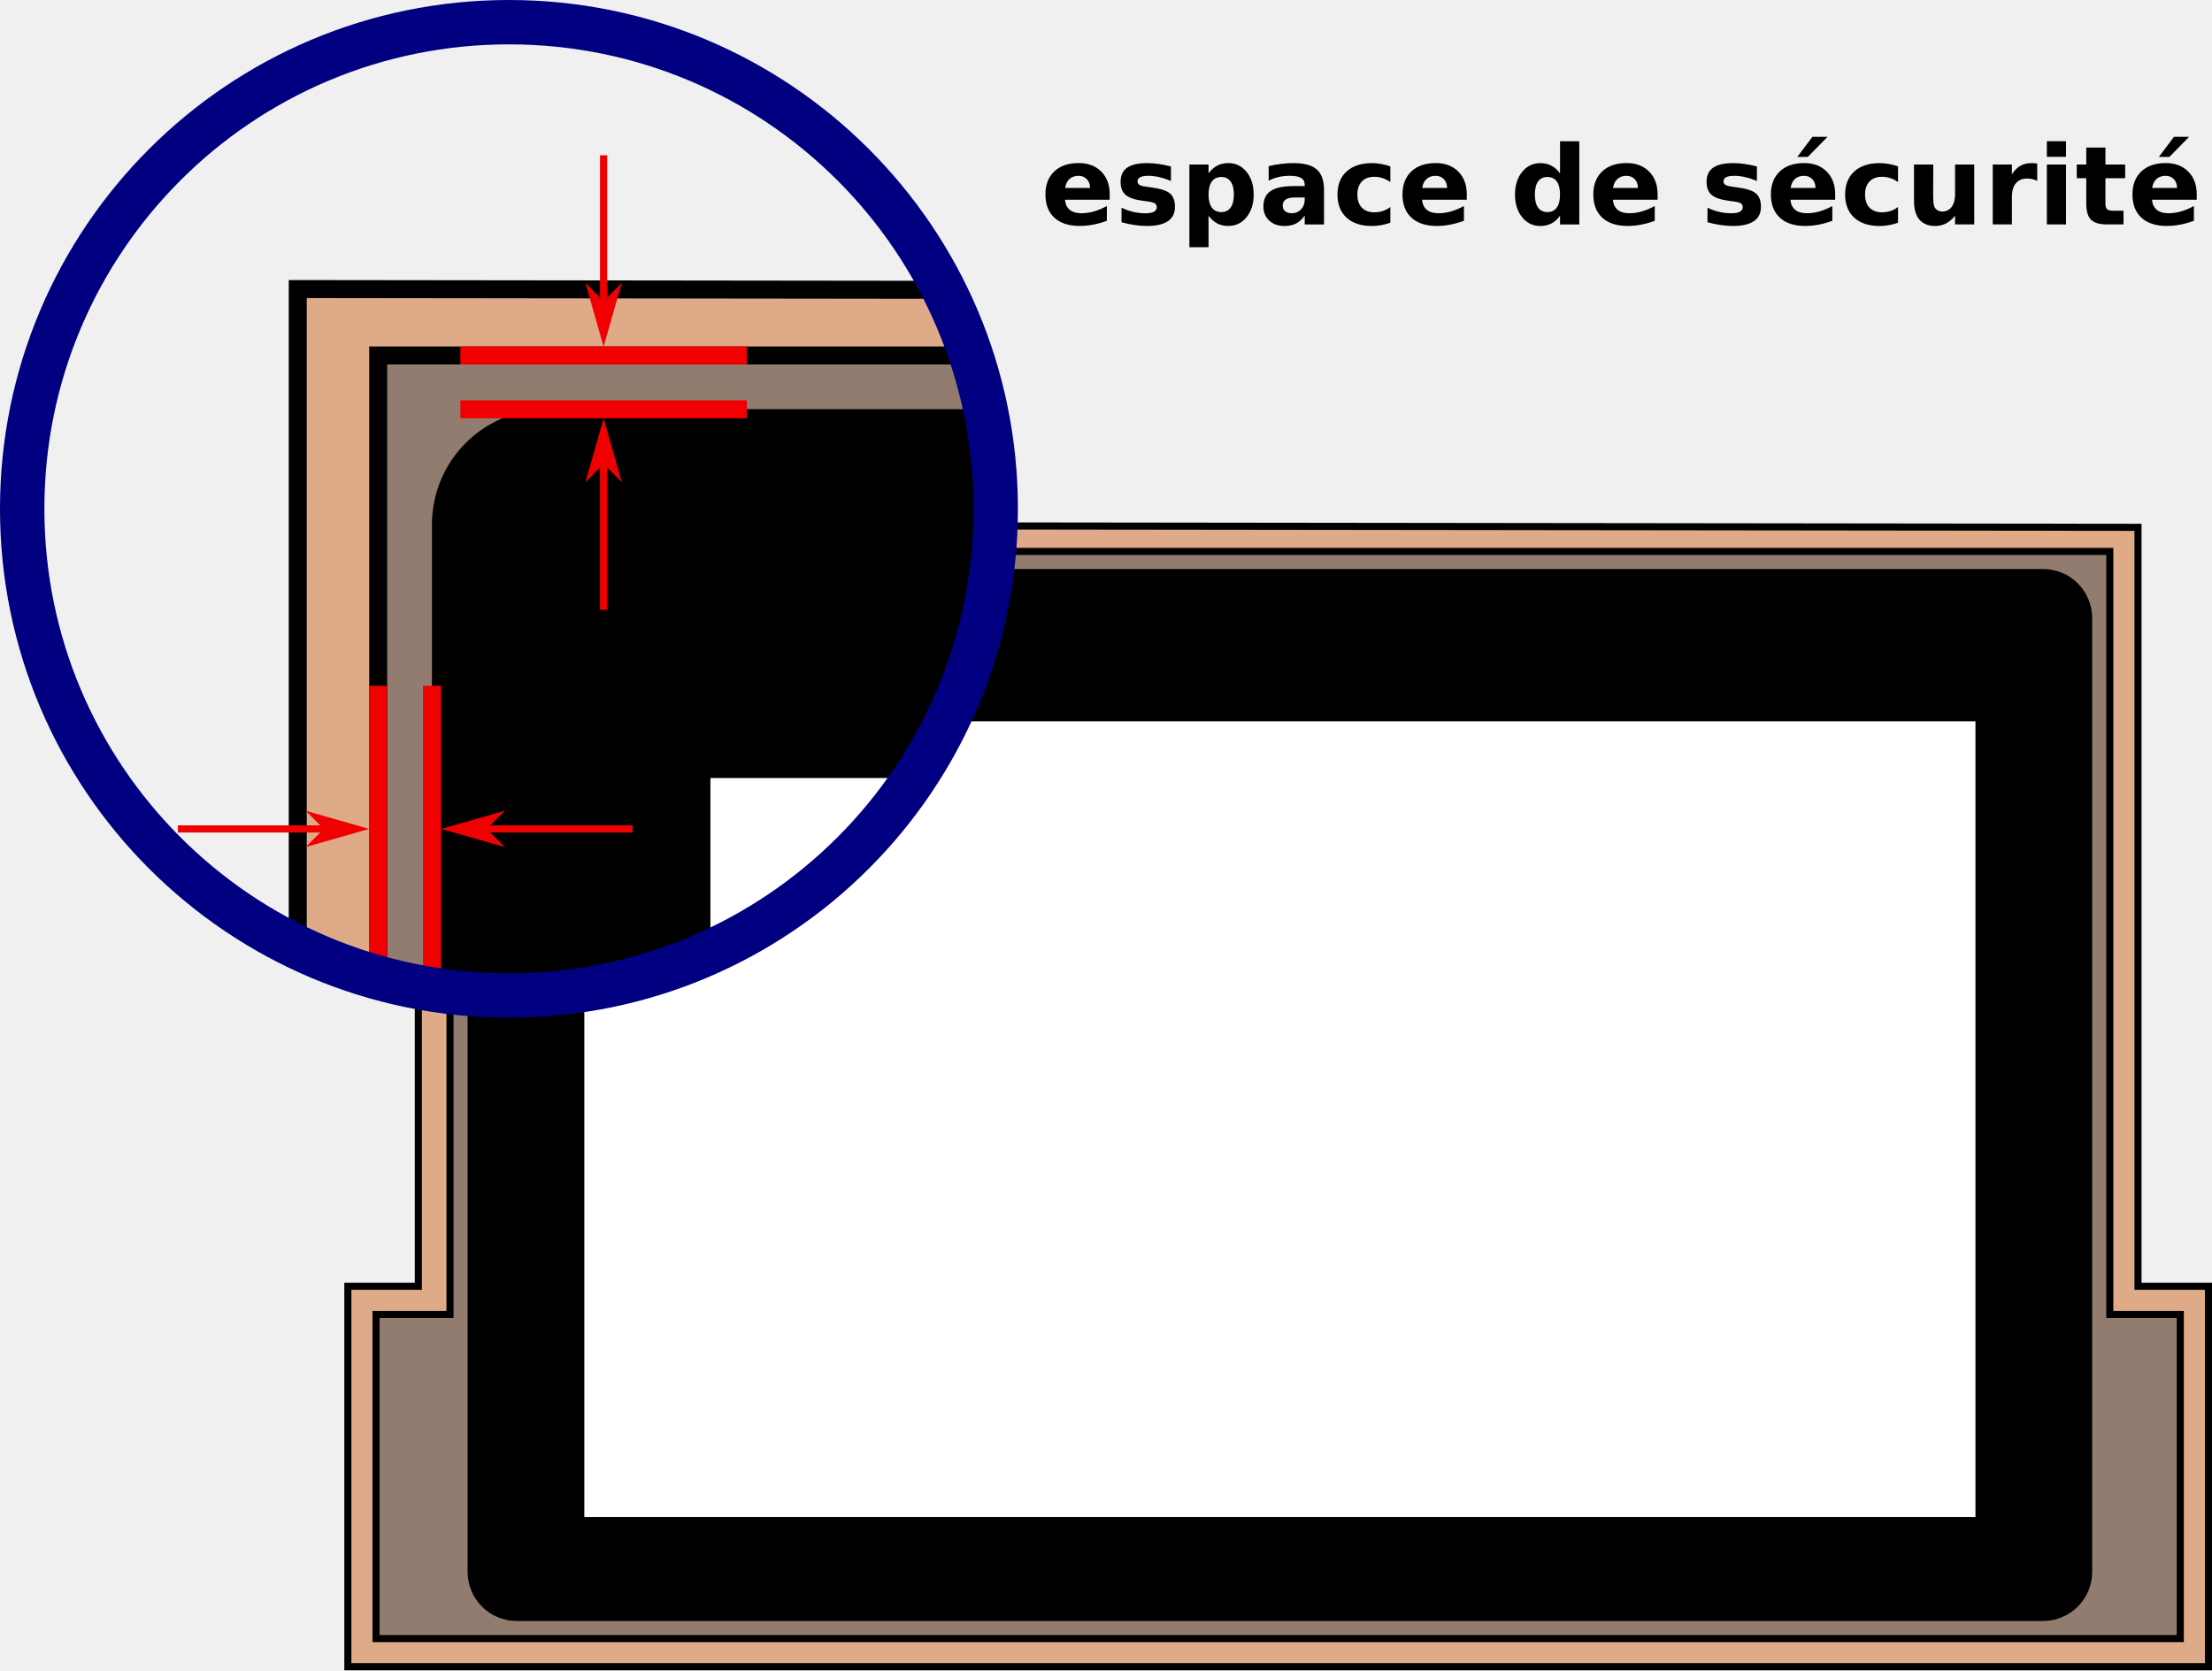
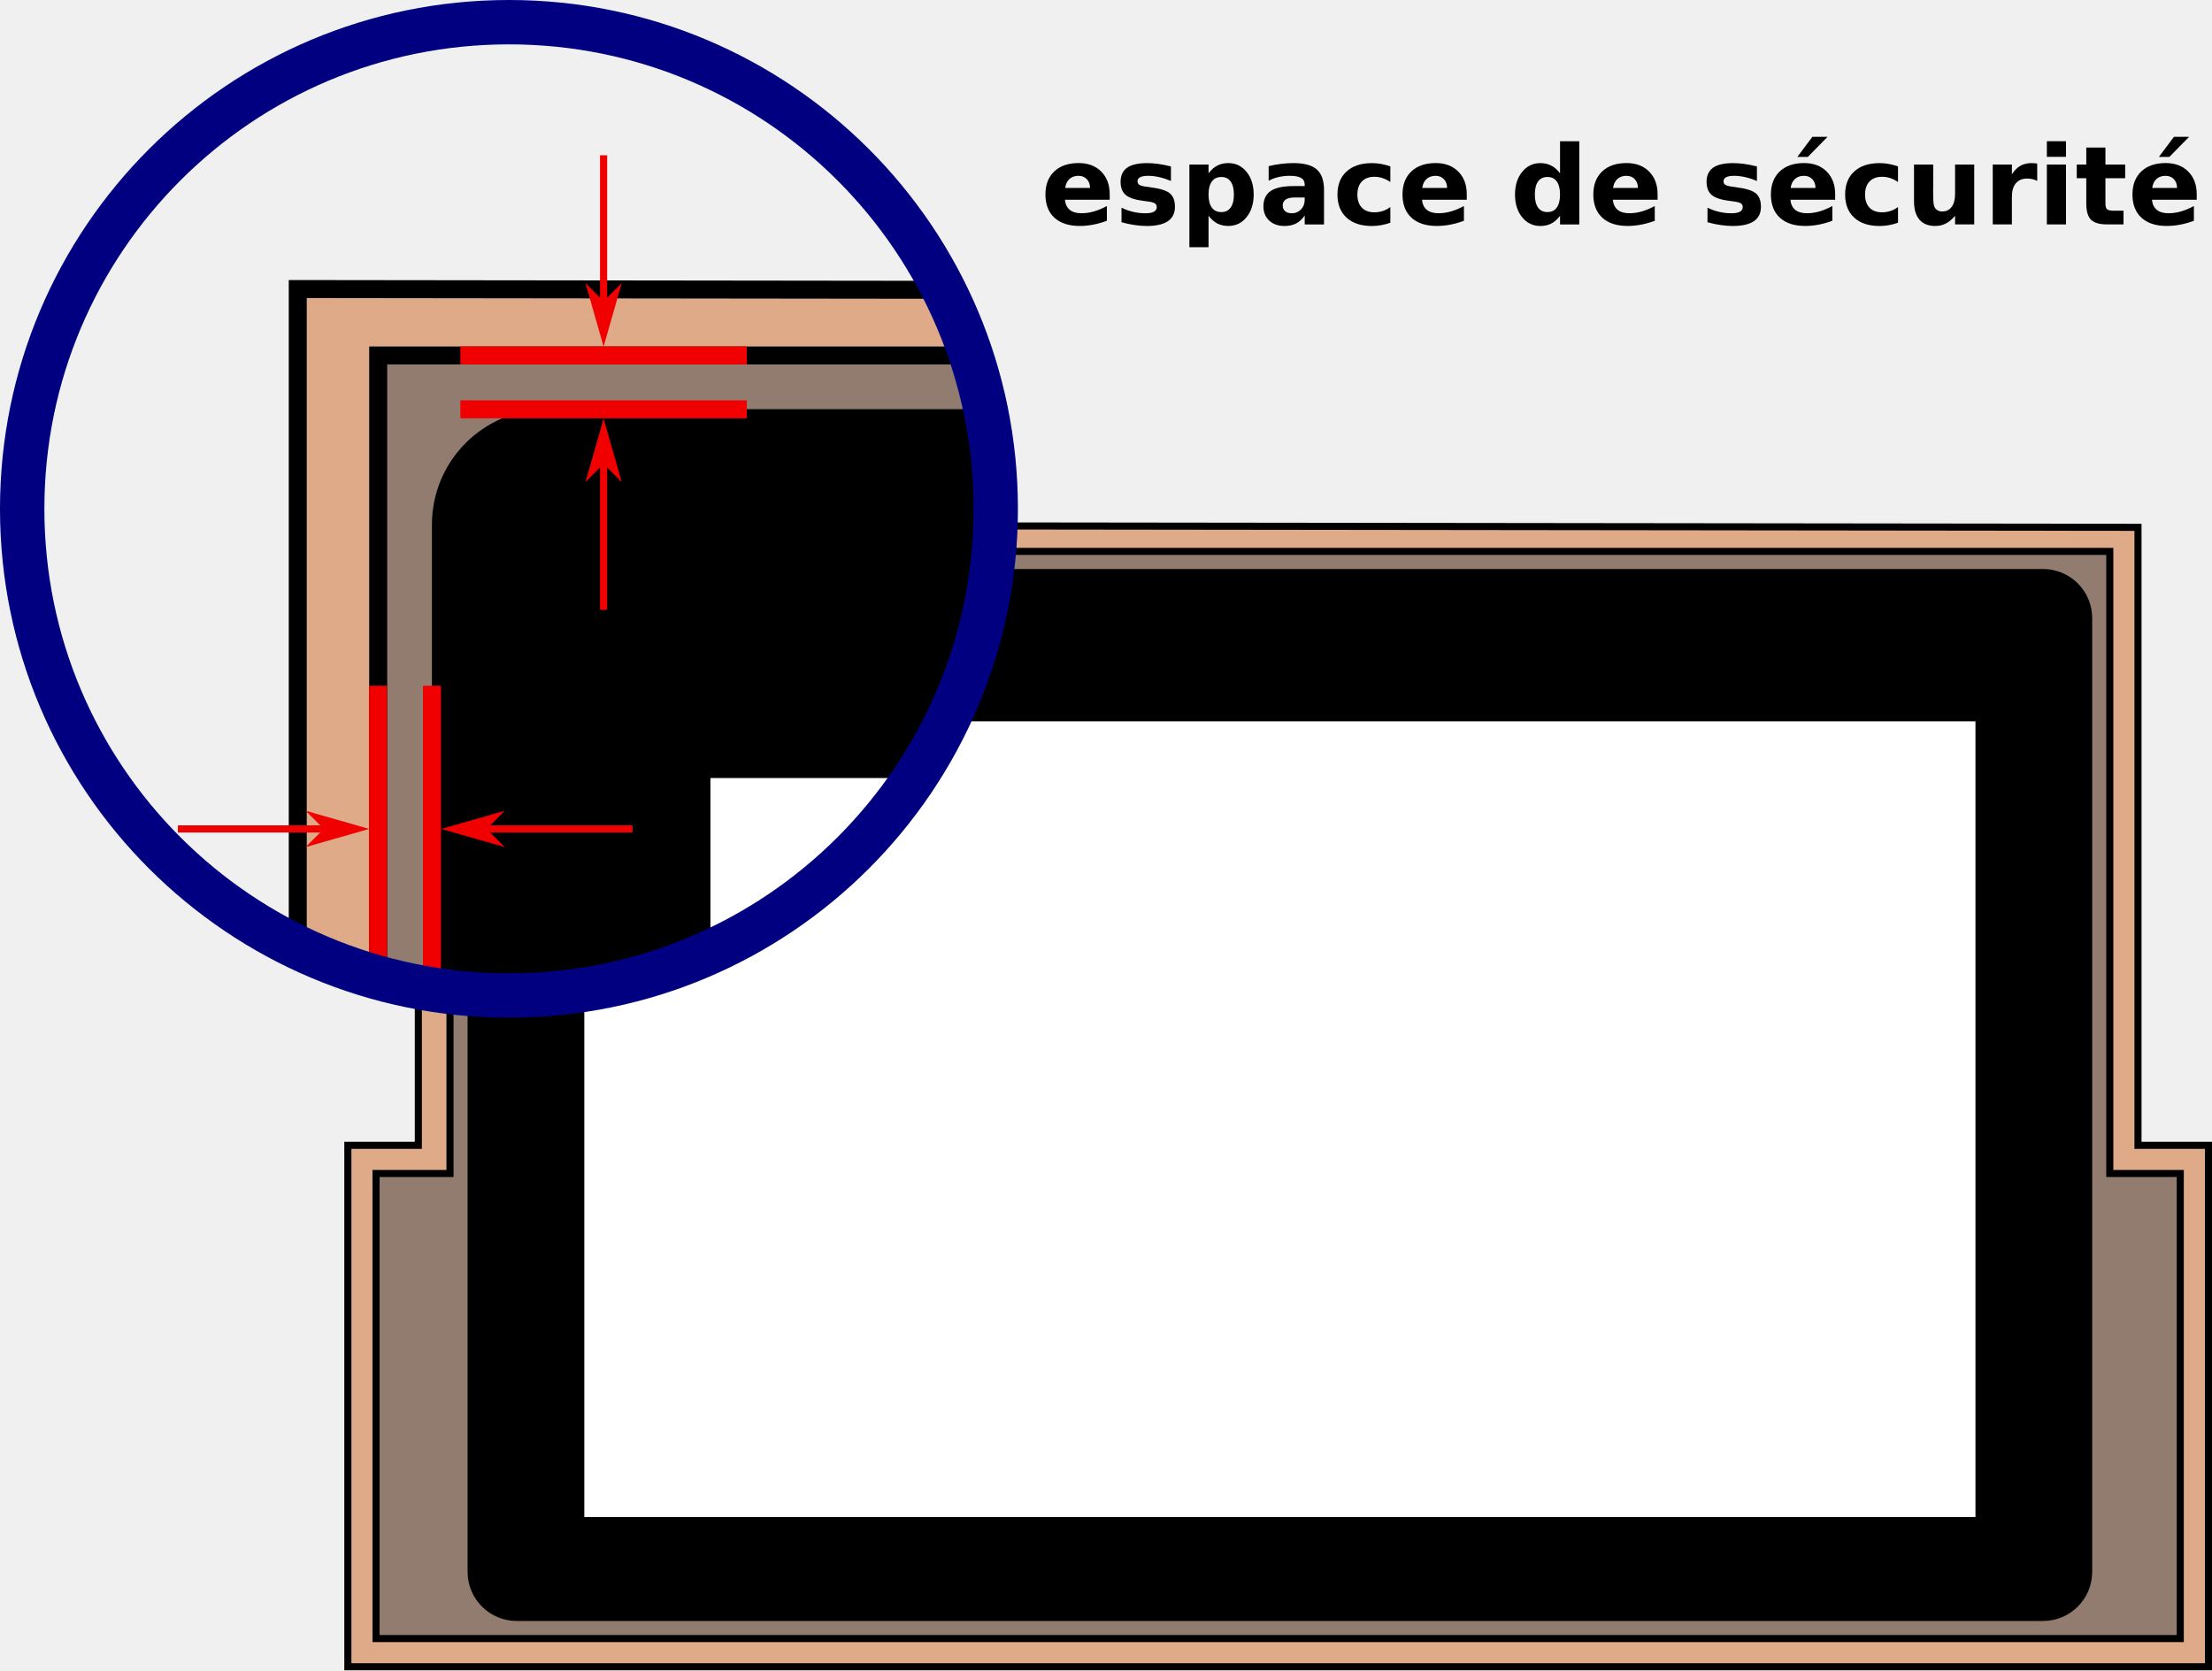
<svg xmlns="http://www.w3.org/2000/svg" width="207.605mm" height="156.8mm" viewBox="0 0 207.605 156.8" version="1.1" id="svg3479">
  <defs id="defs3473">
    <marker orient="auto" refY="0" refX="0" id="Arrow1Mend" style="overflow:visible">
      <path id="path872" d="M 0,0 5,-5 -12.5,0 5,5 Z" style="fill:#f00000;fill-opacity:1;fill-rule:evenodd;stroke:#f00000;stroke-width:1pt;stroke-opacity:1" transform="matrix(-0.4,0,0,-0.4,-4,0)" />
    </marker>
    <marker orient="auto" refY="0" refX="0" id="Arrow1Mend-6" style="overflow:visible">
      <path id="path872-0" d="M 0,0 5,-5 -12.5,0 5,5 Z" style="fill:#f00000;fill-opacity:1;fill-rule:evenodd;stroke:#f00000;stroke-width:1pt;stroke-opacity:1" transform="matrix(-0.4,0,0,-0.4,-4,0)" />
    </marker>
    <marker orient="auto" refY="0" refX="0" id="Arrow1Mend-6-2" style="overflow:visible">
      <path id="path872-0-6" d="M 0,0 5,-5 -12.5,0 5,5 Z" style="fill:#f00000;fill-opacity:1;fill-rule:evenodd;stroke:#f00000;stroke-width:1pt;stroke-opacity:1" transform="matrix(-0.4,0,0,-0.4,-4,0)" />
    </marker>
    <marker orient="auto" refY="0" refX="0" id="Arrow1Mend-1" style="overflow:visible">
      <path id="path872-8" d="M 0,0 5,-5 -12.5,0 5,5 Z" style="fill:#f00000;fill-opacity:1;fill-rule:evenodd;stroke:#f00000;stroke-width:1pt;stroke-opacity:1" transform="matrix(-0.4,0,0,-0.4,-4,0)" />
    </marker>
    <marker orient="auto" refY="0" refX="0" id="Arrow1Mend-6-2-2" style="overflow:visible">
      <path id="path872-0-6-3" d="M 0,0 5,-5 -12.5,0 5,5 Z" style="fill:#f00000;fill-opacity:1;fill-rule:evenodd;stroke:#f00000;stroke-width:1pt;stroke-opacity:1" transform="matrix(-0.4,0,0,-0.4,-4,0)" />
    </marker>
    <marker orient="auto" refY="0" refX="0" id="Arrow1Mend-1-7" style="overflow:visible">
      <path id="path872-8-5" d="M 0,0 5,-5 -12.5,0 5,5 Z" style="fill:#f00000;fill-opacity:1;fill-rule:evenodd;stroke:#f00000;stroke-width:1pt;stroke-opacity:1" transform="matrix(-0.4,0,0,-0.4,-4,0)" />
    </marker>
    <marker orient="auto" refY="0" refX="0" id="Arrow1Mend-6-9" style="overflow:visible">
      <path id="path872-0-2" d="M 0,0 5,-5 -12.5,0 5,5 Z" style="fill:#f00000;fill-opacity:1;fill-rule:evenodd;stroke:#f00000;stroke-width:1pt;stroke-opacity:1" transform="matrix(-0.4,0,0,-0.4,-4,0)" />
    </marker>
    <marker orient="auto" refY="0" refX="0" id="Arrow1Mend-2" style="overflow:visible">
      <path id="path872-89" d="M 0,0 5,-5 -12.5,0 5,5 Z" style="fill:#f00000;fill-opacity:1;fill-rule:evenodd;stroke:#f00000;stroke-width:1pt;stroke-opacity:1" transform="matrix(-0.4,0,0,-0.4,-4,0)" />
    </marker>
    <marker orient="auto" refY="0" refX="0" id="Arrow1Mend-6-2-2-0" style="overflow:visible">
      <path id="path872-0-6-3-6" d="M 0,0 5,-5 -12.5,0 5,5 Z" style="fill:#f00000;fill-opacity:1;fill-rule:evenodd;stroke:#f00000;stroke-width:1pt;stroke-opacity:1" transform="matrix(-0.4,0,0,-0.4,-4,0)" />
    </marker>
    <marker orient="auto" refY="0" refX="0" id="Arrow1Mend-1-7-3" style="overflow:visible">
      <path id="path872-8-5-2" d="M 0,0 5,-5 -12.5,0 5,5 Z" style="fill:#f00000;fill-opacity:1;fill-rule:evenodd;stroke:#f00000;stroke-width:1pt;stroke-opacity:1" transform="matrix(-0.4,0,0,-0.4,-4,0)" />
    </marker>
    <marker orient="auto" refY="0" refX="0" id="Arrow1Mend-6-9-0" style="overflow:visible">
      <path id="path872-0-2-6" d="M 0,0 5,-5 -12.5,0 5,5 Z" style="fill:#f00000;fill-opacity:1;fill-rule:evenodd;stroke:#f00000;stroke-width:1pt;stroke-opacity:1" transform="matrix(-0.4,0,0,-0.4,-4,0)" />
    </marker>
    <marker orient="auto" refY="0" refX="0" id="Arrow1Mend-2-1" style="overflow:visible">
      <path id="path872-89-5" d="M 0,0 5,-5 -12.5,0 5,5 Z" style="fill:#f00000;fill-opacity:1;fill-rule:evenodd;stroke:#f00000;stroke-width:1pt;stroke-opacity:1" transform="matrix(-0.4,0,0,-0.4,-4,0)" />
    </marker>
    <marker orient="auto" refY="0" refX="0" id="Arrow1Mend-6-2-5" style="overflow:visible">
      <path id="path872-0-6-4" d="M 0,0 5,-5 -12.5,0 5,5 Z" style="fill:#f00000;fill-opacity:1;fill-rule:evenodd;stroke:#f00000;stroke-width:1pt;stroke-opacity:1" transform="matrix(-0.4,0,0,-0.4,-4,0)" />
    </marker>
    <marker orient="auto" refY="0" refX="0" id="Arrow1Mend-1-76" style="overflow:visible">
      <path id="path872-8-56" d="M 0,0 5,-5 -12.5,0 5,5 Z" style="fill:#f00000;fill-opacity:1;fill-rule:evenodd;stroke:#f00000;stroke-width:1pt;stroke-opacity:1" transform="matrix(-0.4,0,0,-0.4,-4,0)" />
    </marker>
    <marker orient="auto" refY="0" refX="0" id="Arrow1Mend-6-93" style="overflow:visible">
      <path id="path872-0-7" d="M 0,0 5,-5 -12.5,0 5,5 Z" style="fill:#f00000;fill-opacity:1;fill-rule:evenodd;stroke:#f00000;stroke-width:1pt;stroke-opacity:1" transform="matrix(-0.4,0,0,-0.4,-4,0)" />
    </marker>
    <marker orient="auto" refY="0" refX="0" id="Arrow1Mend-4" style="overflow:visible">
      <path id="path872-5" d="M 0,0 5,-5 -12.5,0 5,5 Z" style="fill:#f00000;fill-opacity:1;fill-rule:evenodd;stroke:#f00000;stroke-width:1pt;stroke-opacity:1" transform="matrix(-0.4,0,0,-0.4,-4,0)" />
    </marker>
  </defs>
  <g id="layer1" transform="translate(6.189285,-4.271939)">
-     <path style="opacity:1;fill:#deaa87;fill-opacity:1;stroke:#000000;stroke-width:0.665;stroke-linecap:round;stroke-linejoin:miter;stroke-miterlimit:4;stroke-dasharray:none;stroke-dashoffset:28.913;stroke-opacity:1" d="m 33.073,53.583 161.396,0.192 v 71.245 h 6.615 v 35.719 H 26.458 v -35.719 h 6.615 z" id="rect4024-0-4" />
-     <path style="opacity:1;fill:#917c6f;fill-opacity:1;stroke:#000000;stroke-width:0.665;stroke-linecap:round;stroke-linejoin:miter;stroke-miterlimit:4;stroke-dasharray:none;stroke-dashoffset:28.913;stroke-opacity:1" d="M 36.045,56.037 H 191.823 v 71.63 h 6.615 v 30.427 H 29.104 v -30.427 h 6.941 z" id="rect4024-0" />
+     <path style="opacity:1;fill:#deaa87;fill-opacity:1;stroke:#000000;stroke-width:0.665;stroke-linecap:round;stroke-linejoin:miter;stroke-miterlimit:4;stroke-dasharray:none;stroke-dashoffset:28.913;stroke-opacity:1" d="m 33.073,53.583 161.396,0.192 0,58.016 h 6.615 l 0,48.948 H 26.458 l 0,-48.948 h 6.615 z" id="rect4024-0-4" />
+     <path style="opacity:1;fill:#917c6f;fill-opacity:1;stroke:#000000;stroke-width:0.665;stroke-linecap:round;stroke-linejoin:miter;stroke-miterlimit:4;stroke-dasharray:none;stroke-dashoffset:28.913;stroke-opacity:1" d="M 36.045,56.037 H 191.823 l 0,58.4 h 6.615 l 0,43.656 H 29.104 l 0,-43.656 h 6.941 z" id="rect4024-0" />
    <g id="g4032" transform="translate(0.07717133,-0.3068542)">
      <rect ry="4.276" y="58.328" x="37.952" height="98.088" width="151.809" id="rect4024" style="opacity:1;fill:#000000;fill-opacity:1;stroke:#000000;stroke-width:0.665;stroke-linecap:round;stroke-linejoin:miter;stroke-miterlimit:4;stroke-dasharray:none;stroke-dashoffset:28.913;stroke-opacity:1" />
      <rect ry="0" y="71.959" x="48.242" height="75.37" width="131.229" id="rect4026" style="opacity:1;fill:#ffffff;fill-opacity:1;stroke:#000000;stroke-width:0.665;stroke-linecap:round;stroke-linejoin:miter;stroke-miterlimit:4;stroke-dasharray:none;stroke-dashoffset:28.913;stroke-opacity:1" />
    </g>
    <g aria-label="espace de sécurité" style="font-style:normal;font-variant:normal;font-weight:bold;font-stretch:normal;font-size:10.28px;line-height:1.25;font-family:sans-serif;-inkscape-font-specification:'sans-serif, Bold';font-variant-ligatures:normal;font-variant-caps:normal;font-variant-numeric:normal;font-feature-settings:normal;text-align:start;letter-spacing:0px;word-spacing:0px;writing-mode:lr-tb;text-anchor:start;fill:#000000;fill-opacity:1;stroke:none;stroke-width:0.964" id="text1249-1">
      <path d="m 97.961,22.513 v 0.512 H 93.759 q 0.065,0.632 0.457,0.949 0.392,0.316 1.094,0.316 0.567,0 1.16,-0.166 0.597,-0.171 1.225,-0.512 v 1.385 q -0.638,0.241 -1.275,0.361 -0.638,0.125 -1.275,0.125 -1.526,0 -2.374,-0.773 -0.843,-0.778 -0.843,-2.179 0,-1.375 0.828,-2.164 0.833,-0.788 2.289,-0.788 1.325,0 2.118,0.798 0.798,0.798 0.798,2.133 z m -1.847,-0.597 q 0,-0.512 -0.301,-0.823 -0.296,-0.316 -0.778,-0.316 -0.522,0 -0.848,0.296 -0.326,0.291 -0.407,0.843 z" style="stroke-width:0.964" id="path1018" />
      <path d="m 103.708,19.893 v 1.365 q -0.577,-0.241 -1.114,-0.361 -0.537,-0.12 -1.014,-0.12 -0.512,0 -0.763,0.131 -0.246,0.125 -0.246,0.392 0,0.216 0.186,0.331 0.191,0.115 0.678,0.171 l 0.316,0.045 q 1.38,0.176 1.857,0.577 0.477,0.402 0.477,1.26 0,0.899 -0.663,1.35 -0.663,0.452 -1.978,0.452 -0.557,0 -1.155,-0.09 -0.592,-0.085 -1.22,-0.261 v -1.365 q 0.537,0.261 1.099,0.392 0.567,0.131 1.15,0.131 0.527,0 0.793,-0.146 0.266,-0.146 0.266,-0.432 0,-0.241 -0.186,-0.356 -0.181,-0.12 -0.728,-0.186 l -0.316,-0.04 q -1.2,-0.151 -1.682,-0.557 -0.482,-0.407 -0.482,-1.235 0,-0.894 0.612,-1.325 0.612,-0.432 1.877,-0.432 0.497,0 1.044,0.075 0.547,0.075 1.19,0.236 z" style="stroke-width:0.964" id="path1020" />
      <path d="m 107.237,24.526 v 2.952 h -1.797 v -7.761 h 1.797 v 0.823 q 0.371,-0.492 0.823,-0.723 0.452,-0.236 1.039,-0.236 1.039,0 1.707,0.828 0.668,0.823 0.668,2.123 0,1.3 -0.668,2.128 -0.668,0.823 -1.707,0.823 -0.587,0 -1.039,-0.231 -0.452,-0.236 -0.823,-0.728 z m 1.195,-3.639 q -0.577,0 -0.888,0.427 -0.306,0.422 -0.306,1.22 0,0.798 0.306,1.225 0.311,0.422 0.888,0.422 0.577,0 0.878,-0.422 0.306,-0.422 0.306,-1.225 0,-0.803 -0.306,-1.225 -0.301,-0.422 -0.878,-0.422 z" style="stroke-width:0.964" id="path1022" />
      <path d="m 115.329,22.81 q -0.562,0 -0.848,0.191 -0.281,0.191 -0.281,0.562 0,0.341 0.226,0.537 0.231,0.191 0.638,0.191 0.507,0 0.853,-0.361 0.346,-0.366 0.346,-0.914 v -0.206 z m 2.746,-0.678 v 3.208 h -1.812 v -0.833 q -0.361,0.512 -0.813,0.748 -0.452,0.231 -1.099,0.231 -0.873,0 -1.421,-0.507 -0.542,-0.512 -0.542,-1.325 0,-0.989 0.678,-1.451 0.683,-0.462 2.138,-0.462 h 1.059 V 21.6 q 0,-0.427 -0.336,-0.622 -0.336,-0.201 -1.049,-0.201 -0.577,0 -1.074,0.115 -0.497,0.115 -0.924,0.346 V 19.868 q 0.577,-0.141 1.16,-0.211 0.582,-0.075 1.165,-0.075 1.521,0 2.194,0.602 0.678,0.597 0.678,1.948 z" style="stroke-width:0.964" id="path1024" />
      <path d="m 124.3,19.893 v 1.466 q -0.366,-0.251 -0.738,-0.371 -0.366,-0.12 -0.763,-0.12 -0.753,0 -1.175,0.442 -0.417,0.437 -0.417,1.225 0,0.788 0.417,1.23 0.422,0.437 1.175,0.437 0.422,0 0.798,-0.125 0.382,-0.125 0.703,-0.371 v 1.471 q -0.422,0.156 -0.858,0.231 -0.432,0.08 -0.868,0.08 -1.521,0 -2.379,-0.778 -0.858,-0.783 -0.858,-2.174 0,-1.39 0.858,-2.169 0.858,-0.783 2.379,-0.783 0.442,0 0.868,0.08 0.432,0.075 0.858,0.231 z" style="stroke-width:0.964" id="path1026" />
      <path d="m 131.473,22.513 v 0.512 h -4.202 q 0.065,0.632 0.457,0.949 0.392,0.316 1.094,0.316 0.567,0 1.16,-0.166 0.597,-0.171 1.225,-0.512 v 1.385 q -0.638,0.241 -1.275,0.361 -0.638,0.125 -1.275,0.125 -1.526,0 -2.374,-0.773 -0.843,-0.778 -0.843,-2.179 0,-1.375 0.828,-2.164 0.833,-0.788 2.289,-0.788 1.325,0 2.118,0.798 0.798,0.798 0.798,2.133 z m -1.847,-0.597 q 0,-0.512 -0.301,-0.823 -0.296,-0.316 -0.778,-0.316 -0.522,0 -0.848,0.296 -0.326,0.291 -0.407,0.843 z" style="stroke-width:0.964" id="path1028" />
      <path d="m 140.227,20.541 v -3.012 h 1.807 v 7.811 h -1.807 v -0.813 q -0.371,0.497 -0.818,0.728 -0.447,0.231 -1.034,0.231 -1.039,0 -1.707,-0.823 -0.668,-0.828 -0.668,-2.128 0,-1.3 0.668,-2.123 0.668,-0.828 1.707,-0.828 0.582,0 1.029,0.236 0.452,0.231 0.823,0.723 z m -1.185,3.639 q 0.577,0 0.878,-0.422 0.306,-0.422 0.306,-1.225 0,-0.803 -0.306,-1.225 -0.301,-0.422 -0.878,-0.422 -0.572,0 -0.878,0.422 -0.301,0.422 -0.301,1.225 0,0.803 0.301,1.225 0.306,0.422 0.878,0.422 z" style="stroke-width:0.964" id="path1030" />
      <path d="m 149.383,22.513 v 0.512 h -4.202 q 0.065,0.632 0.457,0.949 0.392,0.316 1.094,0.316 0.567,0 1.16,-0.166 0.597,-0.171 1.225,-0.512 v 1.385 q -0.638,0.241 -1.275,0.361 -0.638,0.125 -1.275,0.125 -1.526,0 -2.374,-0.773 -0.843,-0.778 -0.843,-2.179 0,-1.375 0.828,-2.164 0.833,-0.788 2.289,-0.788 1.325,0 2.118,0.798 0.798,0.798 0.798,2.133 z m -1.847,-0.597 q 0,-0.512 -0.301,-0.823 -0.296,-0.316 -0.778,-0.316 -0.522,0 -0.848,0.296 -0.326,0.291 -0.407,0.843 z" style="stroke-width:0.964" id="path1032" />
      <path d="m 158.705,19.893 v 1.365 q -0.577,-0.241 -1.114,-0.361 -0.537,-0.12 -1.014,-0.12 -0.512,0 -0.763,0.131 -0.246,0.125 -0.246,0.392 0,0.216 0.186,0.331 0.191,0.115 0.678,0.171 l 0.316,0.045 q 1.38,0.176 1.857,0.577 0.477,0.402 0.477,1.26 0,0.899 -0.663,1.35 -0.663,0.452 -1.978,0.452 -0.557,0 -1.155,-0.09 -0.592,-0.085 -1.22,-0.261 v -1.365 q 0.537,0.261 1.099,0.392 0.567,0.131 1.15,0.131 0.527,0 0.793,-0.146 0.266,-0.146 0.266,-0.432 0,-0.241 -0.186,-0.356 -0.181,-0.12 -0.728,-0.186 l -0.316,-0.04 q -1.2,-0.151 -1.682,-0.557 -0.482,-0.407 -0.482,-1.235 0,-0.894 0.612,-1.325 0.612,-0.432 1.877,-0.432 0.497,0 1.044,0.075 0.547,0.075 1.19,0.236 z" style="stroke-width:0.964" id="path1034" />
      <path d="m 166.049,22.513 v 0.512 h -4.202 q 0.065,0.632 0.457,0.949 0.392,0.316 1.094,0.316 0.567,0 1.16,-0.166 0.597,-0.171 1.225,-0.512 v 1.385 q -0.638,0.241 -1.275,0.361 -0.638,0.125 -1.275,0.125 -1.526,0 -2.374,-0.773 -0.843,-0.778 -0.843,-2.179 0,-1.375 0.828,-2.164 0.833,-0.788 2.289,-0.788 1.325,0 2.118,0.798 0.798,0.798 0.798,2.133 z m -1.847,-0.597 q 0,-0.512 -0.301,-0.823 -0.296,-0.316 -0.778,-0.316 -0.522,0 -0.848,0.296 -0.326,0.291 -0.407,0.843 z m -0.291,-4.799 h 1.421 l -1.852,1.887 h -0.984 z" style="stroke-width:0.964" id="path1036" />
      <path d="m 171.947,19.893 v 1.466 q -0.366,-0.251 -0.738,-0.371 -0.366,-0.12 -0.763,-0.12 -0.753,0 -1.175,0.442 -0.417,0.437 -0.417,1.225 0,0.788 0.417,1.23 0.422,0.437 1.175,0.437 0.422,0 0.798,-0.125 0.382,-0.125 0.703,-0.371 v 1.471 q -0.422,0.156 -0.858,0.231 -0.432,0.08 -0.868,0.08 -1.521,0 -2.379,-0.778 -0.858,-0.783 -0.858,-2.174 0,-1.39 0.858,-2.169 0.858,-0.783 2.379,-0.783 0.442,0 0.868,0.08 0.432,0.075 0.858,0.231 z" style="stroke-width:0.964" id="path1038" />
      <path d="m 173.448,23.151 v -3.434 h 1.807 v 0.562 q 0,0.457 -0.005,1.15 -0.005,0.688 -0.005,0.919 0,0.678 0.035,0.979 0.035,0.296 0.12,0.432 0.11,0.176 0.286,0.271 0.181,0.095 0.412,0.095 0.562,0 0.883,-0.432 0.321,-0.432 0.321,-1.2 v -2.776 h 1.797 v 5.622 h -1.797 v -0.813 q -0.407,0.492 -0.863,0.728 -0.452,0.231 -0.999,0.231 -0.974,0 -1.486,-0.597 -0.507,-0.597 -0.507,-1.737 z" style="stroke-width:0.964" id="path1040" />
      <path d="m 185.014,21.248 q -0.236,-0.11 -0.472,-0.161 -0.231,-0.055 -0.467,-0.055 -0.693,0 -1.069,0.447 -0.371,0.442 -0.371,1.27 v 2.59 h -1.797 v -5.622 h 1.797 v 0.924 q 0.346,-0.552 0.793,-0.803 0.452,-0.256 1.079,-0.256 0.09,0 0.196,0.01 0.105,0.005 0.306,0.03 z" style="stroke-width:0.964" id="path1042" />
      <path d="m 185.917,19.717 h 1.797 v 5.622 h -1.797 z m 0,-2.189 h 1.797 v 1.466 h -1.797 z" style="stroke-width:0.964" id="path1044" />
      <path d="m 191.414,18.121 v 1.596 h 1.852 v 1.285 h -1.852 v 2.384 q 0,0.392 0.156,0.532 0.156,0.136 0.617,0.136 h 0.924 v 1.285 h -1.541 q -1.064,0 -1.511,-0.442 -0.442,-0.447 -0.442,-1.511 v -2.384 h -0.894 v -1.285 h 0.894 v -1.596 z" style="stroke-width:0.964" id="path1046" />
      <path d="m 199.983,22.513 v 0.512 H 195.781 q 0.065,0.632 0.457,0.949 0.392,0.316 1.094,0.316 0.567,0 1.16,-0.166 0.597,-0.171 1.225,-0.512 v 1.385 q -0.638,0.241 -1.275,0.361 -0.638,0.125 -1.275,0.125 -1.526,0 -2.374,-0.773 -0.843,-0.778 -0.843,-2.179 0,-1.375 0.828,-2.164 0.833,-0.788 2.289,-0.788 1.325,0 2.118,0.798 0.798,0.798 0.798,2.133 z m -1.847,-0.597 q 0,-0.512 -0.301,-0.823 -0.296,-0.316 -0.778,-0.316 -0.522,0 -0.848,0.296 -0.326,0.291 -0.407,0.843 z m -0.291,-4.799 h 1.421 l -1.852,1.887 h -0.984 z" style="stroke-width:0.964" id="path1048" />
    </g>
    <path style="opacity:1;fill:#deaa87;fill-opacity:1;stroke:#000000;stroke-width:1.689;stroke-linecap:round;stroke-linejoin:miter;stroke-miterlimit:4;stroke-dasharray:none;stroke-dashoffset:28.913;stroke-opacity:1" mask="none" d="M 21.756,31.406 V 93.039 A 45.685,45.685 0 0 0 41.389,97.535 45.685,45.685 0 0 0 87.074,51.85 45.685,45.685 0 0 0 82.261,31.478 Z" id="rect4024-0-4-2" />
    <path style="opacity:1;fill:#917c6f;fill-opacity:1;stroke:#000000;stroke-width:1.689;stroke-linecap:round;stroke-linejoin:miter;stroke-miterlimit:4;stroke-dasharray:none;stroke-dashoffset:28.913;stroke-opacity:1" mask="none" d="M 29.306,37.639 V 95.76 A 45.685,45.685 0 0 0 41.767,97.535 45.685,45.685 0 0 0 87.452,51.85 45.685,45.685 0 0 0 85.126,37.639 Z" id="rect4024-0-5" />
    <path style="opacity:1;fill:#000000;fill-opacity:1;stroke:none;stroke-width:0.765;stroke-linecap:round;stroke-linejoin:miter;stroke-miterlimit:4;stroke-dasharray:none;stroke-dashoffset:28.913;stroke-opacity:1" d="m 45.211,42.68 c -6.018,0 -10.863,4.845 -10.863,10.863 v 43.548 a 45.685,45.685 0 0 0 7.231,0.632 45.685,45.685 0 0 0 45.685,-45.685 45.685,45.685 0 0 0 -1.022,-9.359 z" id="circle931" />
    <path style="opacity:1;fill:#ffffff;fill-opacity:1;stroke:none;stroke-width:1.689;stroke-linecap:round;stroke-linejoin:miter;stroke-miterlimit:4;stroke-dasharray:none;stroke-dashoffset:28.913;stroke-opacity:1" d="M 60.487,77.308 V 93.187 A 45.685,45.685 0 0 0 79.375,77.308 Z" id="rect4026-4" />
    <path style="fill:none;stroke:#f00000;stroke-width:1.689;stroke-linecap:butt;stroke-linejoin:miter;stroke-miterlimit:4;stroke-dasharray:none;stroke-opacity:1" d="m 37.018,37.636 h 26.886" id="path4060-4" mask="none" />
    <path style="fill:none;stroke:#f00000;stroke-width:1.689;stroke-linecap:butt;stroke-linejoin:miter;stroke-miterlimit:4;stroke-dasharray:none;stroke-opacity:1" d="m 37.018,42.696 h 26.886" id="path4060-3-3" mask="none" />
    <path style="fill:none;stroke:#f00000;stroke-width:0.672px;stroke-linecap:butt;stroke-linejoin:miter;stroke-opacity:1;marker-end:url(#Arrow1Mend-4)" d="M 50.461,18.848 V 35.482" id="path4077-0" mask="none" />
    <path style="fill:none;stroke:#f00000;stroke-width:0.672px;stroke-linecap:butt;stroke-linejoin:miter;stroke-opacity:1;marker-end:url(#Arrow1Mend-6-93)" d="M 50.461,61.521 V 44.886" id="path4077-6-7" mask="none" />
    <path style="fill:none;stroke:#f00000;stroke-width:1.689;stroke-linecap:butt;stroke-linejoin:miter;stroke-miterlimit:4;stroke-dasharray:none;stroke-opacity:1" d="M 29.294,95.531 V 68.646" id="path4060-7-8" mask="none" />
    <path style="fill:none;stroke:#f00000;stroke-width:1.689;stroke-linecap:butt;stroke-linejoin:miter;stroke-miterlimit:4;stroke-dasharray:none;stroke-opacity:1" d="M 34.354,95.531 V 68.646" id="path4060-3-9-6" mask="none" />
    <path style="fill:none;stroke:#f00000;stroke-width:0.672px;stroke-linecap:butt;stroke-linejoin:miter;stroke-opacity:1;marker-end:url(#Arrow1Mend-1-76)" d="m 10.506,82.088 h 16.635" id="path4077-2-8" mask="none" />
    <path style="fill:none;stroke:#f00000;stroke-width:0.672px;stroke-linecap:butt;stroke-linejoin:miter;stroke-opacity:1;marker-end:url(#Arrow1Mend-6-2-5)" d="M 53.179,82.088 H 36.544" id="path4077-6-0-8" mask="none" />
    <circle style="opacity:1;fill:none;fill-opacity:1;stroke:#000080;stroke-width:4.165;stroke-linecap:round;stroke-linejoin:miter;stroke-miterlimit:4;stroke-dasharray:none;stroke-dashoffset:28.913;stroke-opacity:1" id="path4950" cx="41.578" cy="52.039" r="45.685" mask="none" />
  </g>
</svg>
